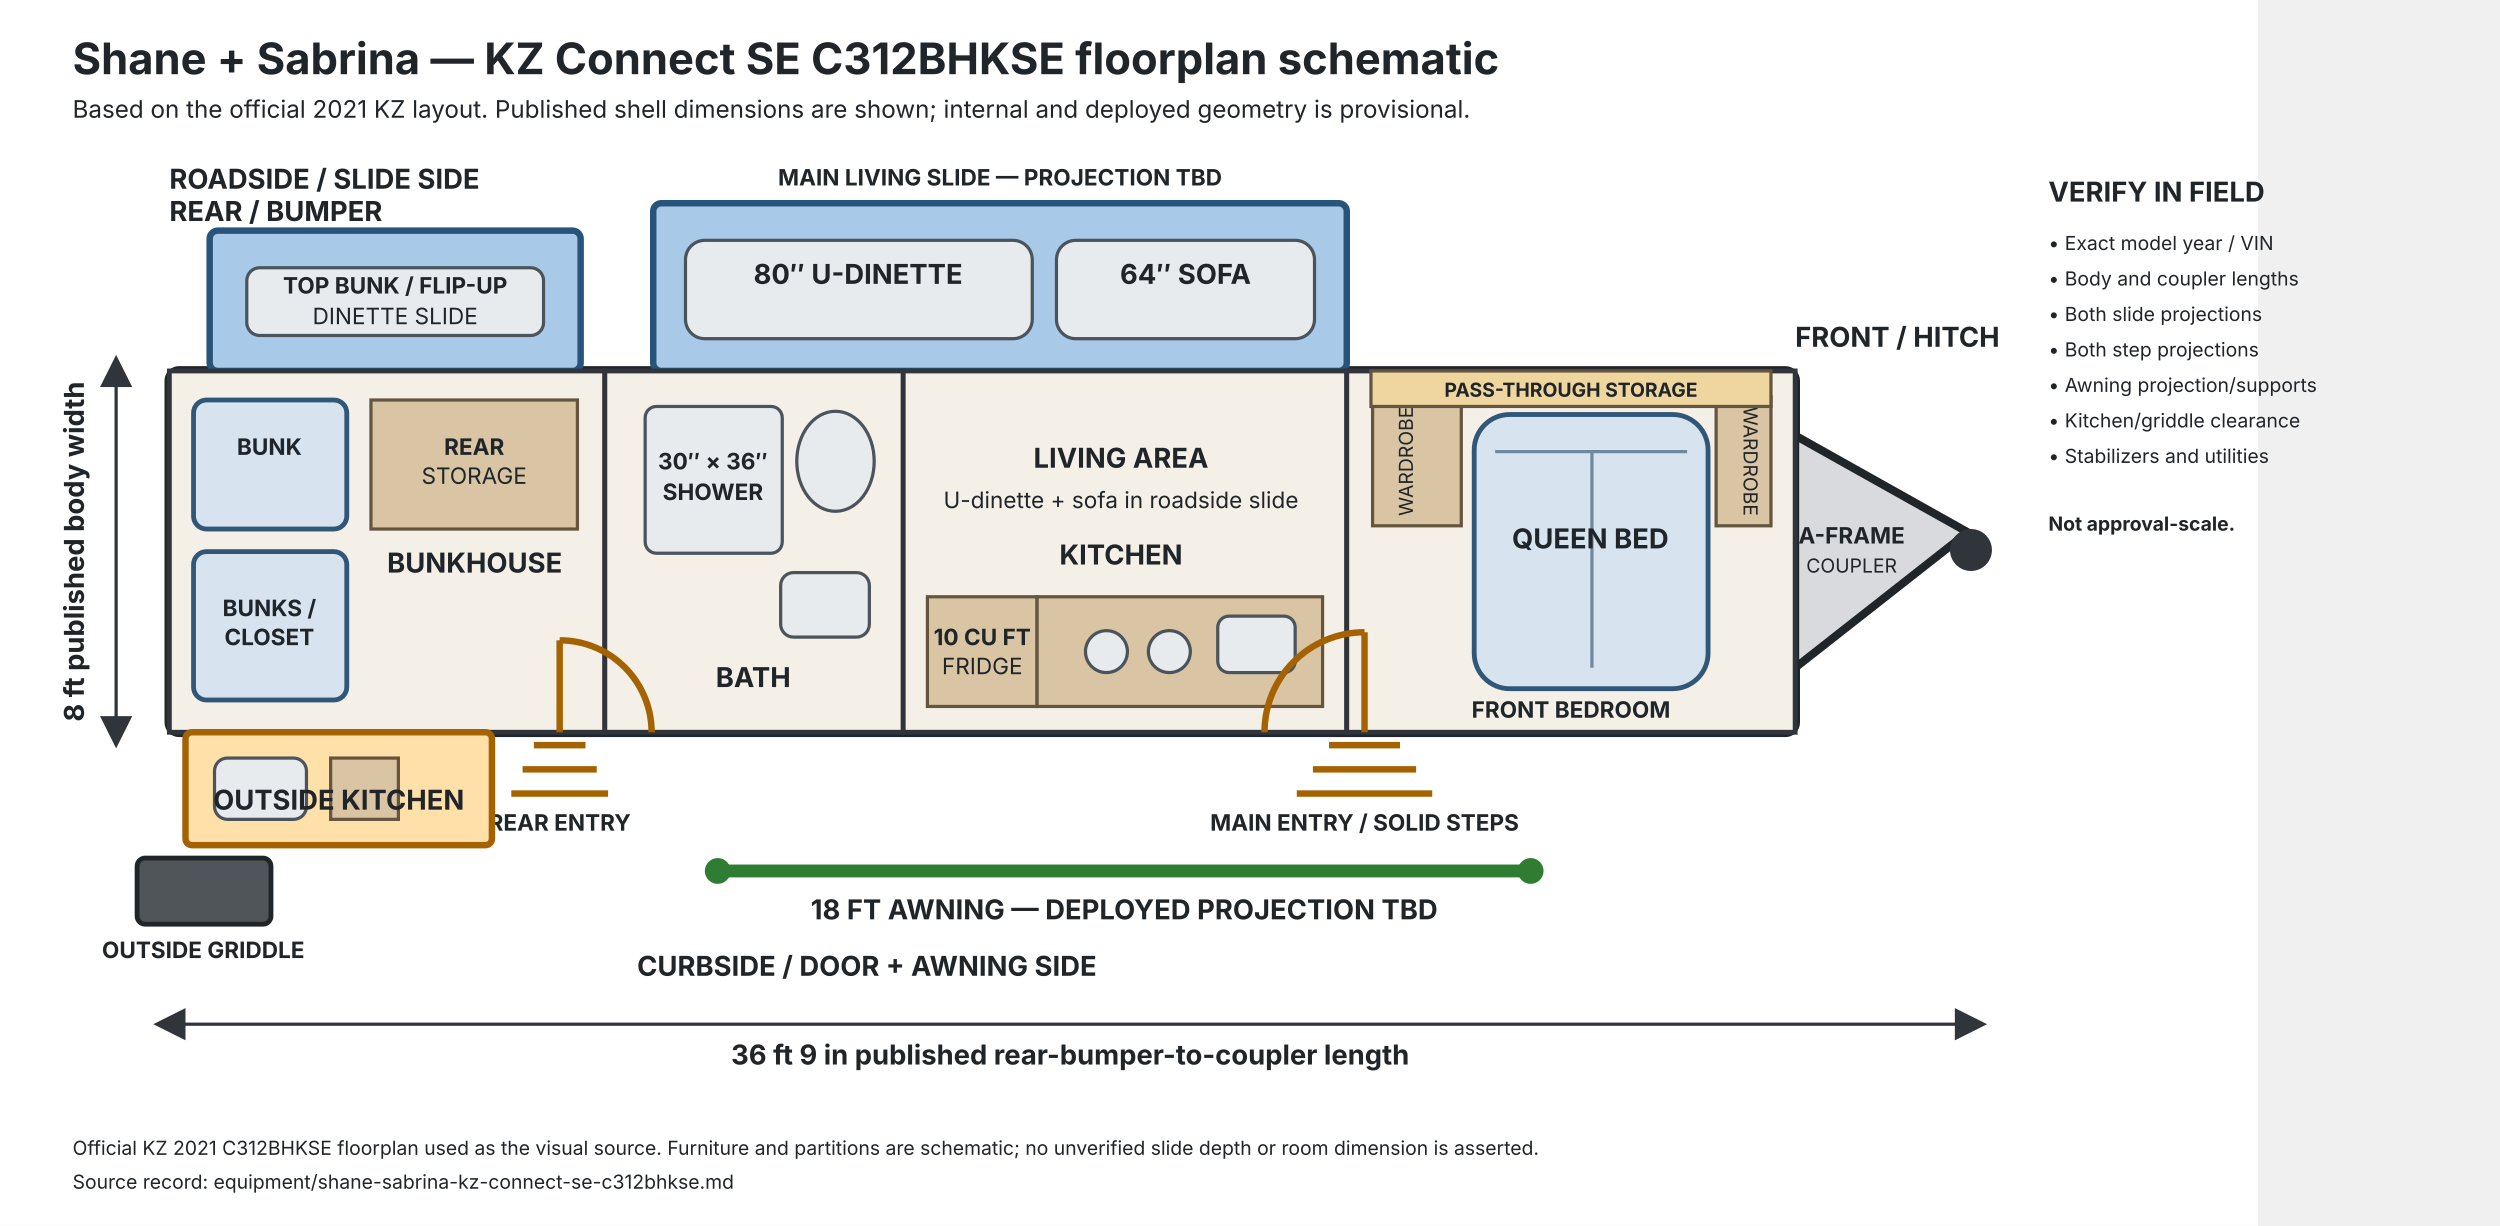
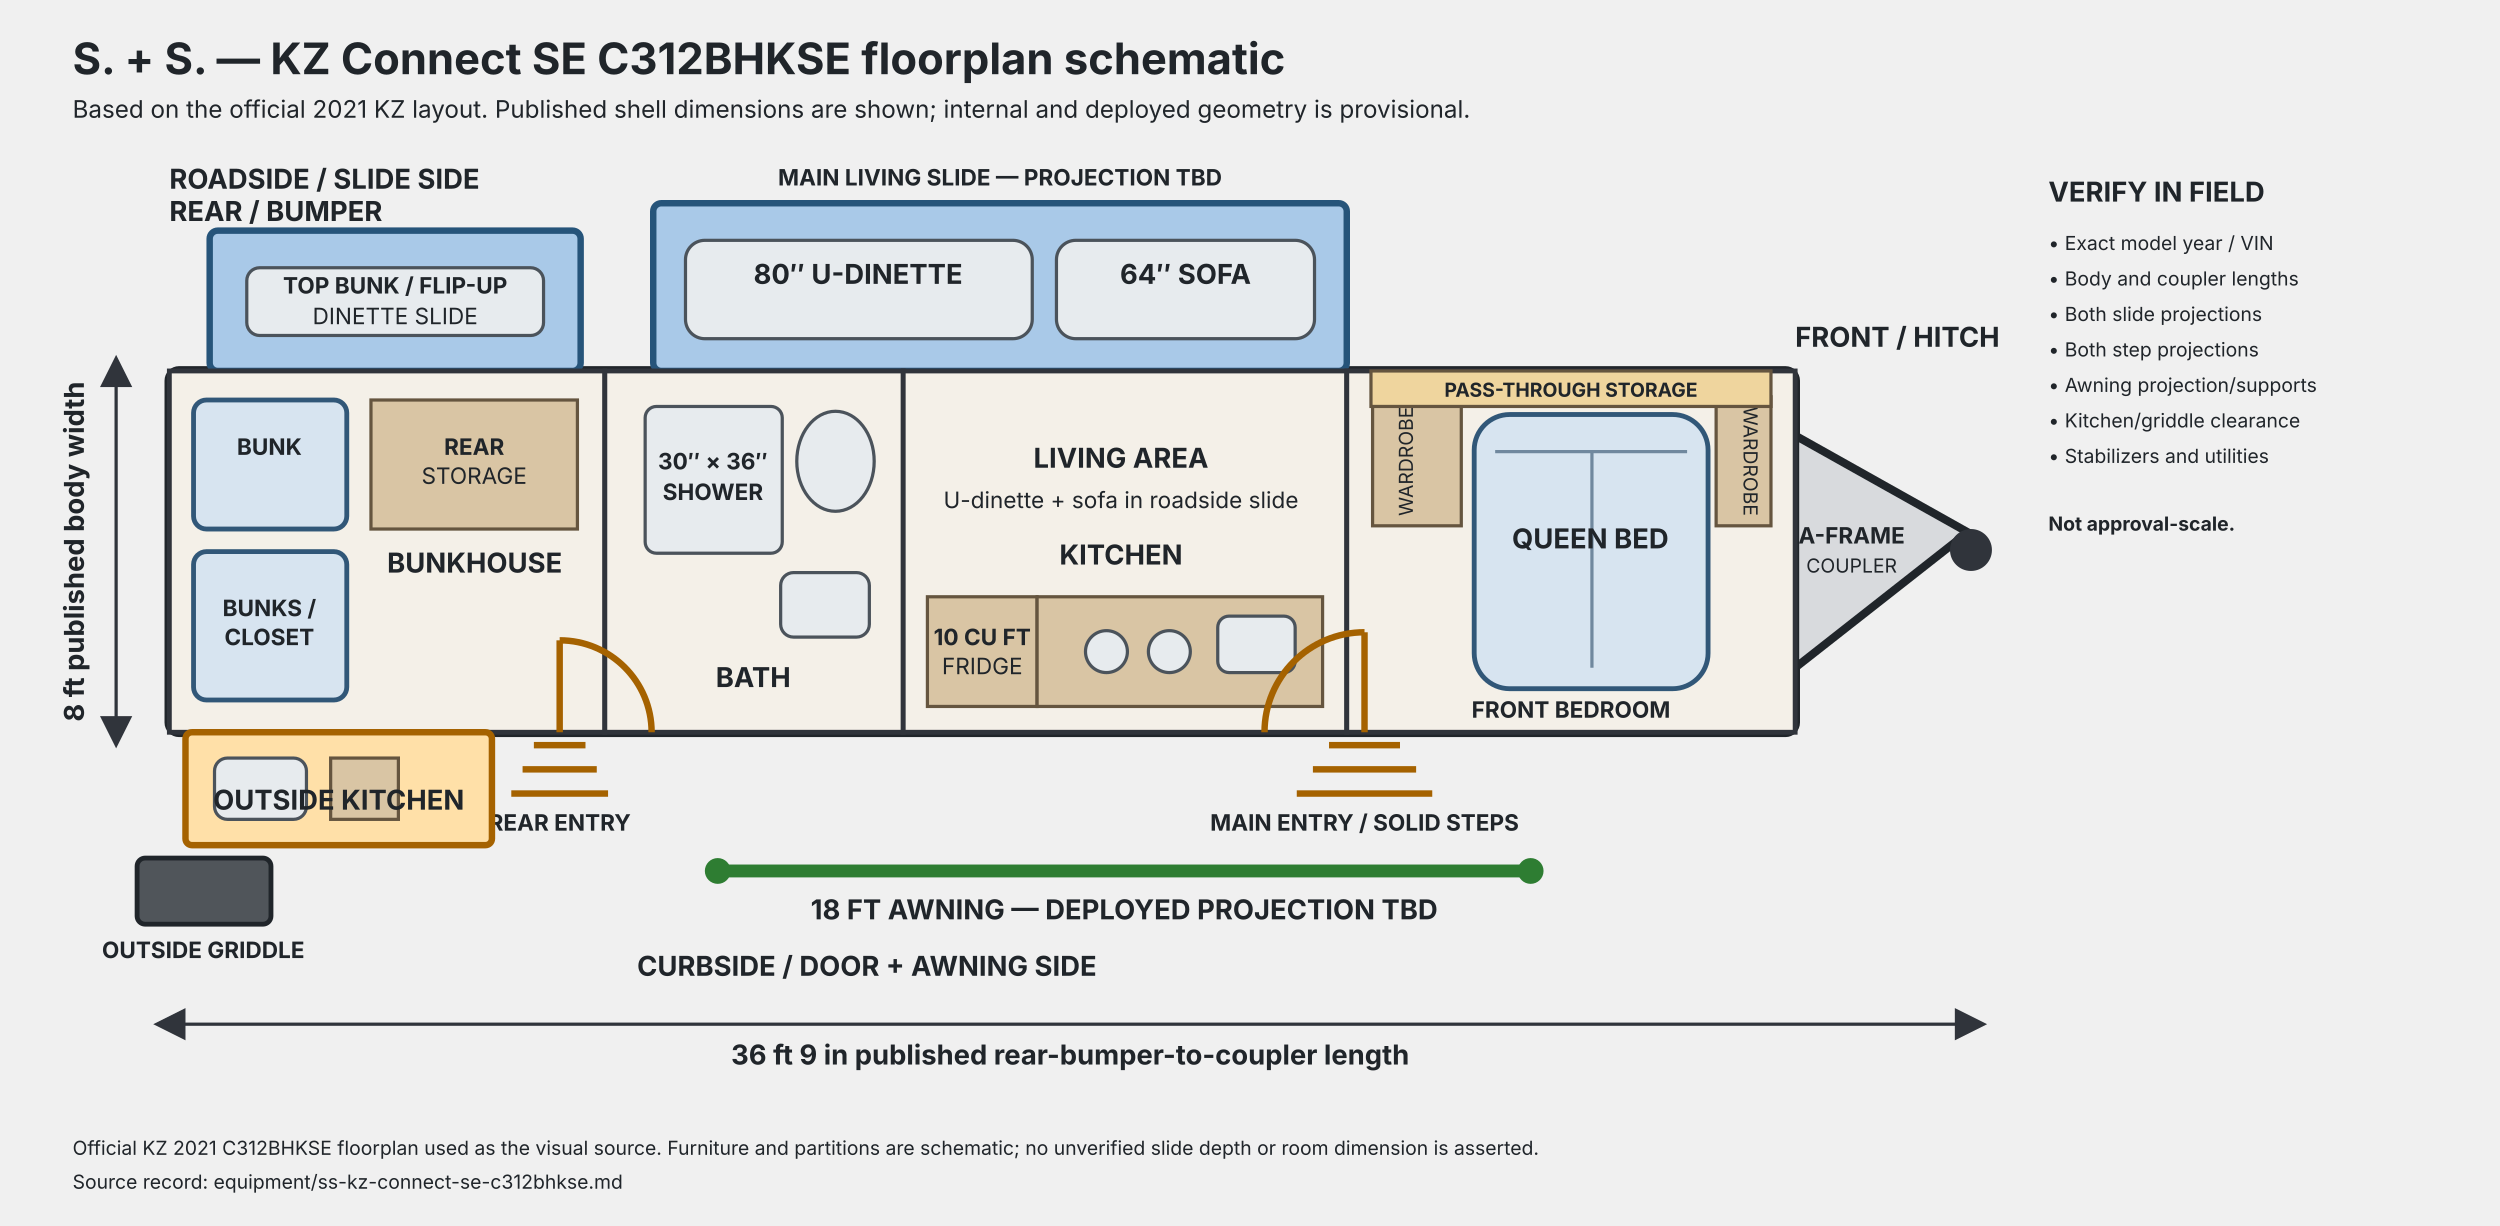
<svg xmlns="http://www.w3.org/2000/svg" width="1550" height="760" viewBox="0 0 1550 760" role="img" aria-labelledby="title desc">
  <defs>
    <marker id="arrow" markerWidth="10" markerHeight="10" refX="5" refY="5" orient="auto-start-reverse">
      <path d="M0 0L10 5L0 10Z" fill="#30343b" />
    </marker>
    <pattern id="floor" width="24" height="24" patternUnits="userSpaceOnUse">
      <path d="M0 12H24M12 0V24" stroke="#ddd6c8" stroke-width=".8" opacity=".6" />
    </pattern>
    <style>
      text{font-family:system-ui,-apple-system,"Segoe UI",sans-serif;fill:#20252a}
      .title{font-size:27px;font-weight:750}
      .subtitle{font-size:15px}
      .room{fill:#f4f0e8;stroke:#30343b;stroke-width:3}
      .slide{fill:#a9c9e8;stroke:#26547a;stroke-width:4}
      .cabinet{fill:#d9c5a4;stroke:#65553f;stroke-width:2}
      .fixture{fill:#e7ebee;stroke:#4b535b;stroke-width:2}
      .bed{fill:#d7e4f0;stroke:#315778;stroke-width:3}
      .label{font-size:17px;font-weight:700}
      .small{font-size:14px}
      .tiny{font-size:12px}
      .dim{stroke:#30343b;stroke-width:2;marker-start:url(#arrow);marker-end:url(#arrow)}
      .door{fill:none;stroke:#a56200;stroke-width:4}
      .awning{stroke:#2e7d32;stroke-width:8;stroke-linecap:round}
    </style>
  </defs>
-   <rect width="1400" height="760" fill="#fff" />
-   <text x="45" y="46" class="title">Shane + Sabrina — KZ Connect SE C312BHKSE floorplan schematic</text>
+   <text x="45" y="46" class="title">S. + S. — KZ Connect SE C312BHKSE floorplan schematic</text>
  <text x="45" y="73" class="subtitle">Based on the official 2021 KZ layout. Published shell dimensions are shown; internal and deployed geometry is provisional.</text>
  <text x="105" y="117" class="label">ROADSIDE / SLIDE SIDE</text>
  <text x="395" y="605" class="label">CURBSIDE / DOOR + AWNING SIDE</text>
  <text x="105" y="137" class="label">REAR / BUMPER</text>
  <text x="1113" y="215" class="label">FRONT / HITCH</text>
  <rect x="105" y="230" width="1008" height="224" rx="6" fill="url(#floor)" stroke="#20252a" stroke-width="6" />
  <path d="M1113 270L1220 330L1113 414Z" fill="#d8dadd" stroke="#20252a" stroke-width="5" />
  <circle cx="1222" cy="341" r="13" fill="#30343b" />
  <path d="M1113 288H1078V396H1113" fill="#e4e5e7" stroke="#20252a" stroke-width="4" />
  <text x="1148" y="337" text-anchor="middle" class="small" font-weight="700">A-FRAME</text>
  <text x="1148" y="355" text-anchor="middle" class="tiny">COUPLER</text>
  <rect x="130" y="143" width="230" height="87" rx="5" class="slide" />
  <rect x="153" y="166" width="184" height="42" rx="8" class="fixture" />
  <text x="245" y="182" text-anchor="middle" class="small" font-weight="700">TOP BUNK / FLIP-UP</text>
  <text x="245" y="201" text-anchor="middle" class="small">DINETTE SLIDE</text>
  <rect x="405" y="126" width="430" height="104" rx="5" class="slide" />
  <rect x="425" y="149" width="215" height="61" rx="12" class="fixture" />
  <text x="532" y="176" text-anchor="middle" class="label">80″ U-DINETTE</text>
  <rect x="655" y="149" width="160" height="61" rx="12" class="fixture" />
  <text x="735" y="176" text-anchor="middle" class="label">64″ SOFA</text>
  <text x="620" y="115" text-anchor="middle" class="small" font-weight="700">MAIN LIVING SLIDE — PROJECTION TBD</text>
  <rect x="105" y="230" width="270" height="224" class="room" />
  <rect x="120" y="248" width="95" height="80" rx="8" class="bed" />
  <text x="167" y="282" text-anchor="middle" class="small" font-weight="700">BUNK</text>
  <rect x="120" y="342" width="95" height="92" rx="8" class="bed" />
  <text x="167" y="382" text-anchor="middle" class="small" font-weight="700">BUNKS /</text>
  <text x="167" y="400" text-anchor="middle" class="small" font-weight="700">CLOSET</text>
  <rect x="230" y="248" width="128" height="80" class="cabinet" />
  <text x="294" y="282" text-anchor="middle" class="small" font-weight="700">REAR</text>
  <text x="294" y="300" text-anchor="middle" class="small">STORAGE</text>
  <text x="240" y="355" class="label">BUNKHOUSE</text>
  <rect x="375" y="230" width="185" height="224" class="room" />
  <rect x="400" y="252" width="85" height="91" rx="7" class="fixture" />
  <text x="442" y="291" text-anchor="middle" class="small" font-weight="700">30″ × 36″</text>
  <text x="442" y="310" text-anchor="middle" class="small" font-weight="700">SHOWER</text>
  <ellipse cx="518" cy="286" rx="24" ry="31" class="fixture" />
  <rect x="484" y="355" width="55" height="40" rx="8" class="fixture" />
  <text x="467" y="426" text-anchor="middle" class="label">BATH</text>
  <rect x="560" y="230" width="275" height="224" class="room" />
  <rect x="575" y="370" width="68" height="68" class="cabinet" />
  <text x="609" y="400" text-anchor="middle" class="small" font-weight="700">10 CU FT</text>
  <text x="609" y="418" text-anchor="middle" class="small">FRIDGE</text>
  <rect x="643" y="370" width="177" height="68" class="cabinet" />
  <circle cx="686" cy="404" r="13" class="fixture" />
  <circle cx="725" cy="404" r="13" class="fixture" />
  <rect x="755" y="382" width="48" height="35" rx="7" class="fixture" />
  <text x="695" y="350" text-anchor="middle" class="label">KITCHEN</text>
  <text x="695" y="290" text-anchor="middle" class="label">LIVING AREA</text>
  <text x="695" y="315" text-anchor="middle" class="small">U-dinette + sofa in roadside slide</text>
  <rect x="835" y="230" width="278" height="224" class="room" />
  <rect x="914" y="257" width="145" height="170" rx="22" class="bed" />
  <path d="M927 280H1046M987 280V414" stroke="#70889e" stroke-width="2" />
  <text x="986" y="340" text-anchor="middle" class="label">QUEEN BED</text>
  <rect x="851" y="246" width="55" height="80" class="cabinet" />
  <rect x="1064" y="246" width="34" height="80" class="cabinet" />
  <text x="876" y="286" text-anchor="middle" class="tiny" transform="rotate(-90 876 286)">WARDROBE</text>
  <text x="1081" y="286" text-anchor="middle" class="tiny" transform="rotate(90 1081 286)">WARDROBE</text>
  <text x="974" y="445" text-anchor="middle" class="small" font-weight="700">FRONT BEDROOM</text>
  <rect x="850" y="230" width="248" height="22" fill="#efd59e" stroke="#65553f" stroke-width="2" />
  <text x="974" y="246" text-anchor="middle" class="tiny" font-weight="700">PASS-THROUGH STORAGE</text>
  <path d="M347 454V397M347 397A57 57 0 0 1 404 454" class="door" />
  <path d="M331 462H363M324 477H370M317 492H377" class="door" />
  <text x="347" y="515" text-anchor="middle" class="small" font-weight="700">REAR ENTRY</text>
  <path d="M846 454V392M846 392A62 62 0 0 0 784 454" class="door" />
  <path d="M824 462H868M814 477H878M804 492H888" class="door" />
  <text x="846" y="515" text-anchor="middle" class="small" font-weight="700">MAIN ENTRY / SOLID STEPS</text>
  <rect x="115" y="454" width="190" height="70" rx="4" fill="#ffe0a8" stroke="#a56200" stroke-width="4" />
  <rect x="133" y="470" width="57" height="38" rx="8" class="fixture" />
  <rect x="205" y="470" width="42" height="38" class="cabinet" />
  <text x="210" y="502" text-anchor="middle" class="label">OUTSIDE KITCHEN</text>
  <rect x="85" y="532" width="83" height="41" rx="5" fill="#50555a" stroke="#20252a" stroke-width="3" />
  <text x="126" y="594" text-anchor="middle" class="small" font-weight="700">OUTSIDE GRIDDLE</text>
  <line x1="445" y1="540" x2="949" y2="540" class="awning" />
  <circle cx="445" cy="540" r="8" fill="#2e7d32" />
  <circle cx="949" cy="540" r="8" fill="#2e7d32" />
  <text x="697" y="570" text-anchor="middle" class="label" fill="#1b5e20">18 FT AWNING — DEPLOYED PROJECTION TBD</text>
  <line x1="105" y1="635" x2="1222" y2="635" class="dim" />
  <text x="663.5" y="660" text-anchor="middle" class="label">36 ft 9 in published rear-bumper-to-coupler length</text>
  <line x1="72" y1="230" x2="72" y2="454" class="dim" />
  <text x="52" y="342" text-anchor="middle" class="label" transform="rotate(-90 52 342)">8 ft published body width</text>
  <g transform="translate(1270 125)">
    <text class="label">VERIFY IN FIELD</text>
    <text y="30" class="tiny">• Exact model year / VIN</text>
    <text y="52" class="tiny">• Body and coupler lengths</text>
    <text y="74" class="tiny">• Both slide projections</text>
    <text y="96" class="tiny">• Both step projections</text>
    <text y="118" class="tiny">• Awning projection/supports</text>
    <text y="140" class="tiny">• Kitchen/griddle clearance</text>
    <text y="162" class="tiny">• Stabilizers and utilities</text>
    <text y="204" class="tiny" font-weight="700">Not approval-scale.</text>
  </g>
  <text x="45" y="716" class="tiny">Official KZ 2021 C312BHKSE floorplan used as the visual source. Furniture and partitions are schematic; no unverified slide depth or room dimension is asserted.</text>
-   <text x="45" y="737" class="tiny">Source record: equipment/shane-sabrina-kz-connect-se-c312bhkse.md</text>
+   <text x="45" y="737" class="tiny">Source record: equipment/ss-kz-connect-se-c312bhkse.md</text>
</svg>
